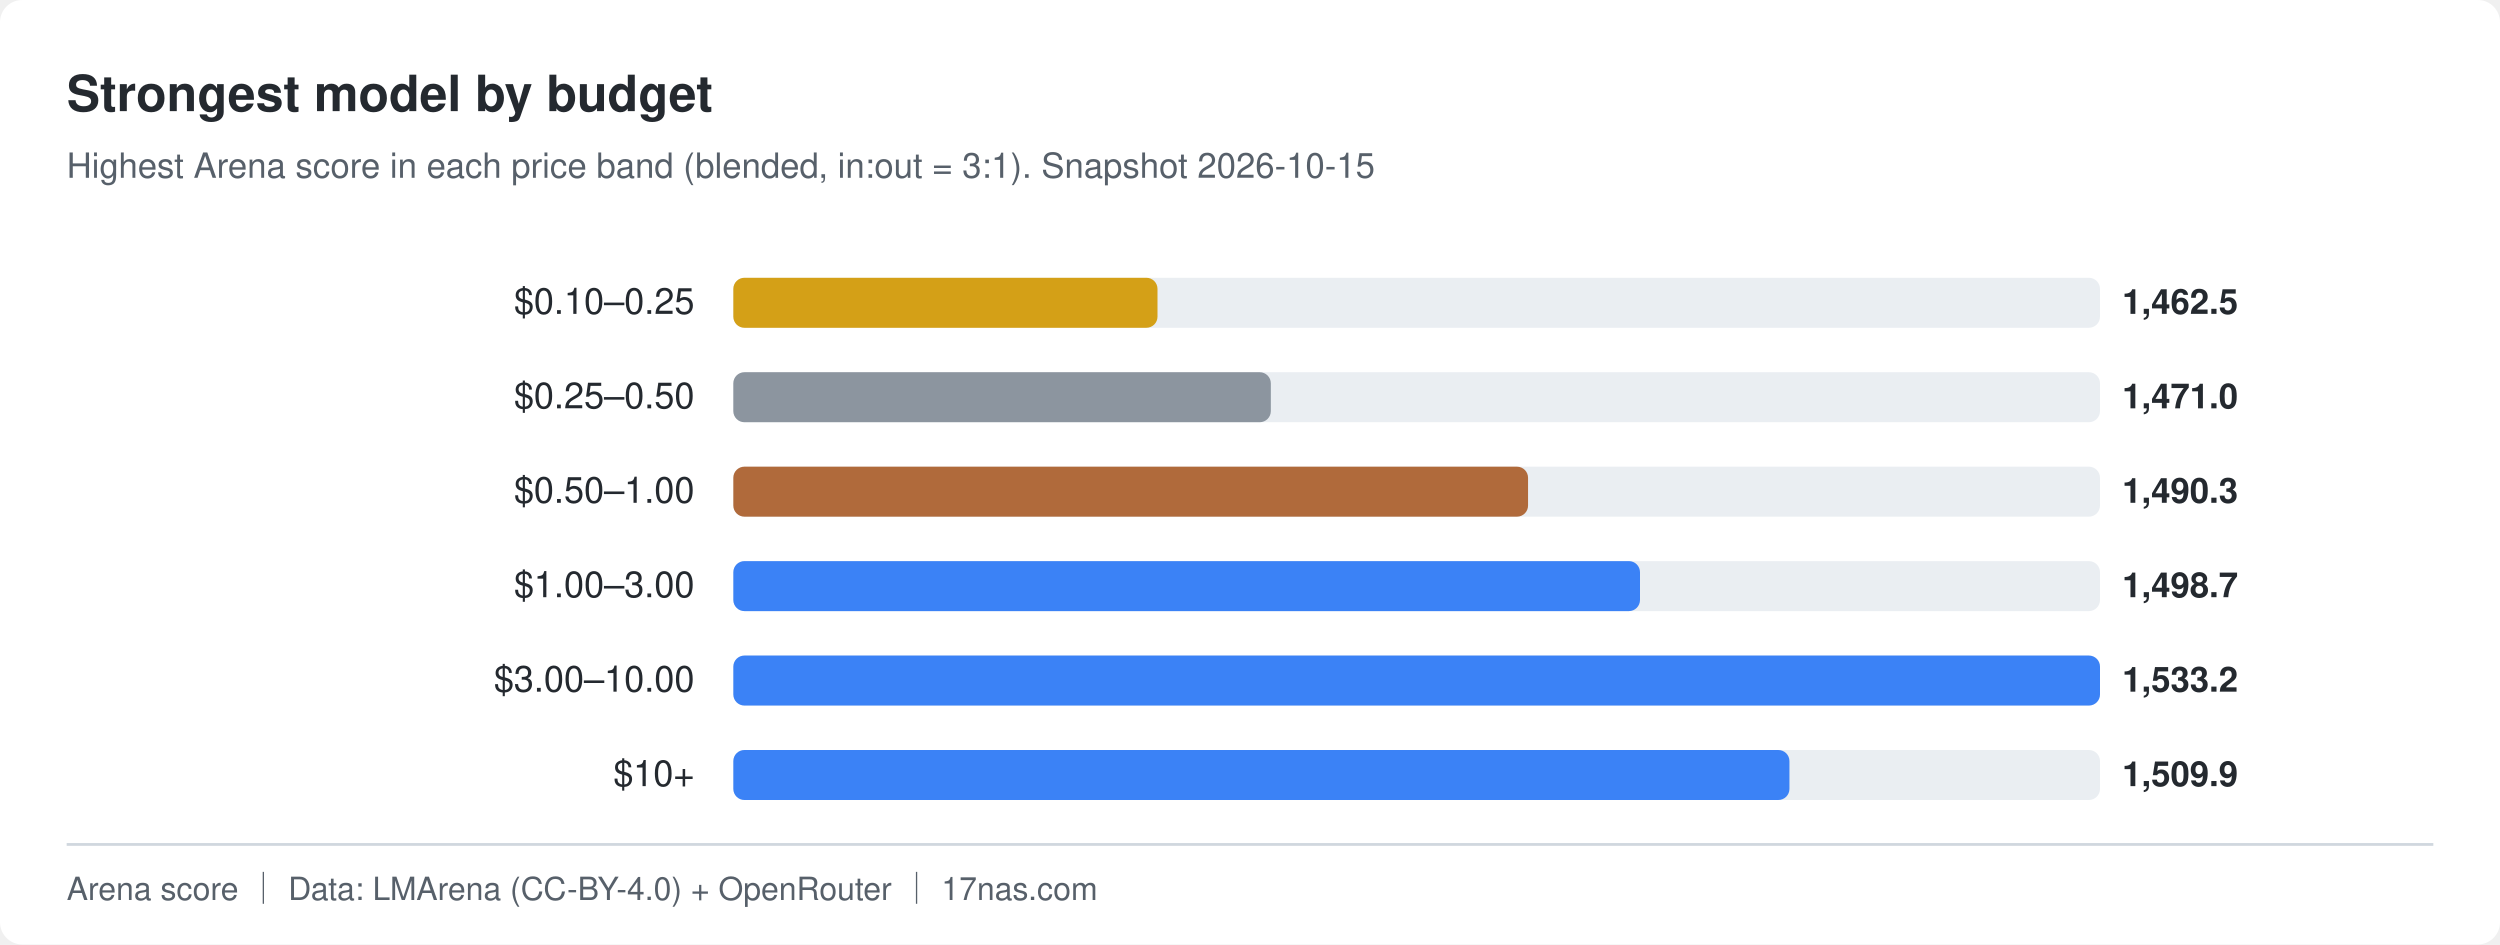
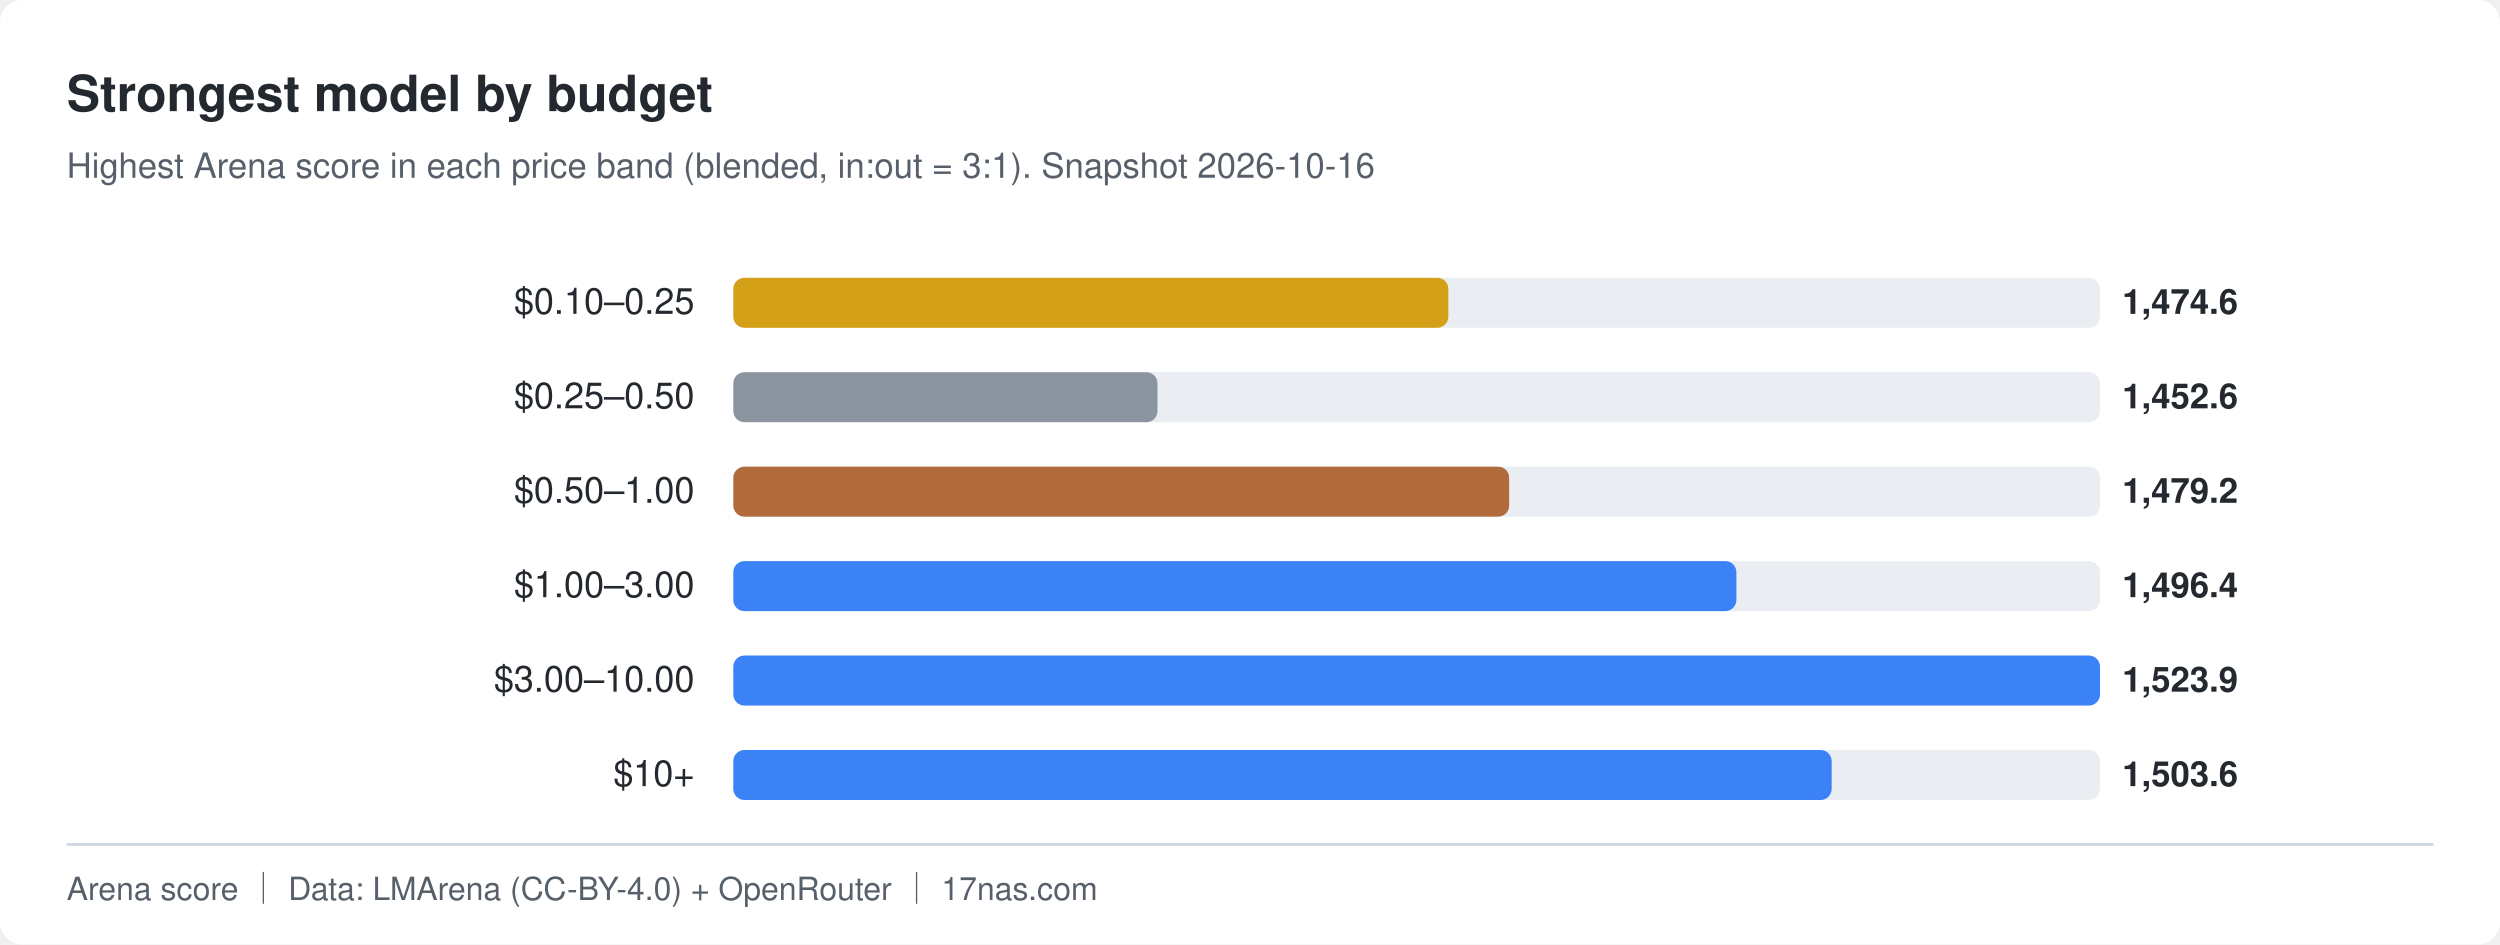
<svg xmlns="http://www.w3.org/2000/svg" width="900" height="340" viewBox="0 0 900 340" role="img" aria-label="Strongest model by budget">
  <style>
    .bg { fill: #ffffff; }
    .fg { fill: #24292f; }
    .muted { fill: #57606a; }
    .track { fill: #eaeef2; }
    .axis { stroke: #d0d7de; }
    @media (prefers-color-scheme: dark) {
      .bg { fill: #0d1117; }
      .fg { fill: #e6edf3; }
      .muted { fill: #8b949e; }
      .track { fill: #21262d; }
      .axis { stroke: #30363d; }
    }
  </style>
  <rect class="bg" x="0" y="0" width="900" height="340" rx="8" />
  <text class="fg" x="24" y="40" font-family="-apple-system,BlinkMacSystemFont,Segoe UI,Helvetica,Arial,sans-serif" font-size="18" font-weight="600">Strongest model by budget</text>
-   <text class="muted" x="24" y="64" font-family="-apple-system,BlinkMacSystemFont,Segoe UI,Helvetica,Arial,sans-serif" font-size="12.5">Highest Arena score in each price band (blended, in:out = 3:1). Snapshot 2026-10-15</text>
+   <text class="muted" x="24" y="64" font-family="-apple-system,BlinkMacSystemFont,Segoe UI,Helvetica,Arial,sans-serif" font-size="12.5">Highest Arena score in each price band (blended, in:out = 3:1). Snapshot 2026-10-16</text>
  <text class="fg" x="250" y="113" text-anchor="end" font-family="-apple-system,BlinkMacSystemFont,Segoe UI,Helvetica,Arial,sans-serif" font-size="13">$0.10–0.25</text>
  <rect class="track" x="264" y="100" width="492" height="18" rx="4" />
-   <rect x="264" y="100" width="152.7" height="18" rx="4" fill="#d4a017" />
-   <text class="fg" x="764" y="113" font-family="-apple-system,BlinkMacSystemFont,Segoe UI,Helvetica,Arial,sans-serif" font-size="12.5" font-weight="600">1,462.5</text>
+   <rect x="264" y="100" width="257.4" height="18" rx="4" fill="#d4a017" />
+   <text class="fg" x="764" y="113" font-family="-apple-system,BlinkMacSystemFont,Segoe UI,Helvetica,Arial,sans-serif" font-size="12.5" font-weight="600">1,474.6</text>
  <text class="fg" x="250" y="147" text-anchor="end" font-family="-apple-system,BlinkMacSystemFont,Segoe UI,Helvetica,Arial,sans-serif" font-size="13">$0.25–0.50</text>
  <rect class="track" x="264" y="134" width="492" height="18" rx="4" />
-   <rect x="264" y="134" width="193.5" height="18" rx="4" fill="#8c959f" />
-   <text class="fg" x="764" y="147" font-family="-apple-system,BlinkMacSystemFont,Segoe UI,Helvetica,Arial,sans-serif" font-size="12.5" font-weight="600">1,471.0</text>
+   <rect x="264" y="134" width="152.7" height="18" rx="4" fill="#8c959f" />
+   <text class="fg" x="764" y="147" font-family="-apple-system,BlinkMacSystemFont,Segoe UI,Helvetica,Arial,sans-serif" font-size="12.5" font-weight="600">1,452.6</text>
  <text class="fg" x="250" y="181" text-anchor="end" font-family="-apple-system,BlinkMacSystemFont,Segoe UI,Helvetica,Arial,sans-serif" font-size="13">$0.50–1.00</text>
  <rect class="track" x="264" y="168" width="492" height="18" rx="4" />
-   <rect x="264" y="168" width="286.1" height="18" rx="4" fill="#b06a3b" />
-   <text class="fg" x="764" y="181" font-family="-apple-system,BlinkMacSystemFont,Segoe UI,Helvetica,Arial,sans-serif" font-size="12.5" font-weight="600">1,490.3</text>
+   <rect x="264" y="168" width="279.3" height="18" rx="4" fill="#b06a3b" />
+   <text class="fg" x="764" y="181" font-family="-apple-system,BlinkMacSystemFont,Segoe UI,Helvetica,Arial,sans-serif" font-size="12.5" font-weight="600">1,479.2</text>
  <text class="fg" x="250" y="215" text-anchor="end" font-family="-apple-system,BlinkMacSystemFont,Segoe UI,Helvetica,Arial,sans-serif" font-size="13">$1.00–3.00</text>
  <rect class="track" x="264" y="202" width="492" height="18" rx="4" />
-   <rect x="264" y="202" width="326.4" height="18" rx="4" fill="#3b82f6" />
-   <text class="fg" x="764" y="215" font-family="-apple-system,BlinkMacSystemFont,Segoe UI,Helvetica,Arial,sans-serif" font-size="12.5" font-weight="600">1,498.7</text>
+   <rect x="264" y="202" width="361.1" height="18" rx="4" fill="#3b82f6" />
+   <text class="fg" x="764" y="215" font-family="-apple-system,BlinkMacSystemFont,Segoe UI,Helvetica,Arial,sans-serif" font-size="12.5" font-weight="600">1,496.4</text>
  <text class="fg" x="250" y="249" text-anchor="end" font-family="-apple-system,BlinkMacSystemFont,Segoe UI,Helvetica,Arial,sans-serif" font-size="13">$3.00–10.00</text>
  <rect class="track" x="264" y="236" width="492" height="18" rx="4" />
  <rect x="264" y="236" width="492.0" height="18" rx="4" fill="#3b82f6" />
-   <text class="fg" x="764" y="249" font-family="-apple-system,BlinkMacSystemFont,Segoe UI,Helvetica,Arial,sans-serif" font-size="12.5" font-weight="600">1,533.2</text>
+   <text class="fg" x="764" y="249" font-family="-apple-system,BlinkMacSystemFont,Segoe UI,Helvetica,Arial,sans-serif" font-size="12.5" font-weight="600">1,523.9</text>
  <text class="fg" x="250" y="283" text-anchor="end" font-family="-apple-system,BlinkMacSystemFont,Segoe UI,Helvetica,Arial,sans-serif" font-size="13">$10+</text>
  <rect class="track" x="264" y="270" width="492" height="18" rx="4" />
-   <rect x="264" y="270" width="380.2" height="18" rx="4" fill="#3b82f6" />
-   <text class="fg" x="764" y="283" font-family="-apple-system,BlinkMacSystemFont,Segoe UI,Helvetica,Arial,sans-serif" font-size="12.5" font-weight="600">1,509.9</text>
+   <rect x="264" y="270" width="395.4" height="18" rx="4" fill="#3b82f6" />
+   <text class="fg" x="764" y="283" font-family="-apple-system,BlinkMacSystemFont,Segoe UI,Helvetica,Arial,sans-serif" font-size="12.5" font-weight="600">1,503.6</text>
  <line class="axis" x1="24" y1="304" x2="876" y2="304" stroke-width="1" />
  <text class="muted" x="24" y="324" font-family="-apple-system,BlinkMacSystemFont,Segoe UI,Helvetica,Arial,sans-serif" font-size="11.5">Arena score ｜ Data: LMArena (CC-BY-4.0) + OpenRouter ｜ 17nas.com</text>
</svg>
